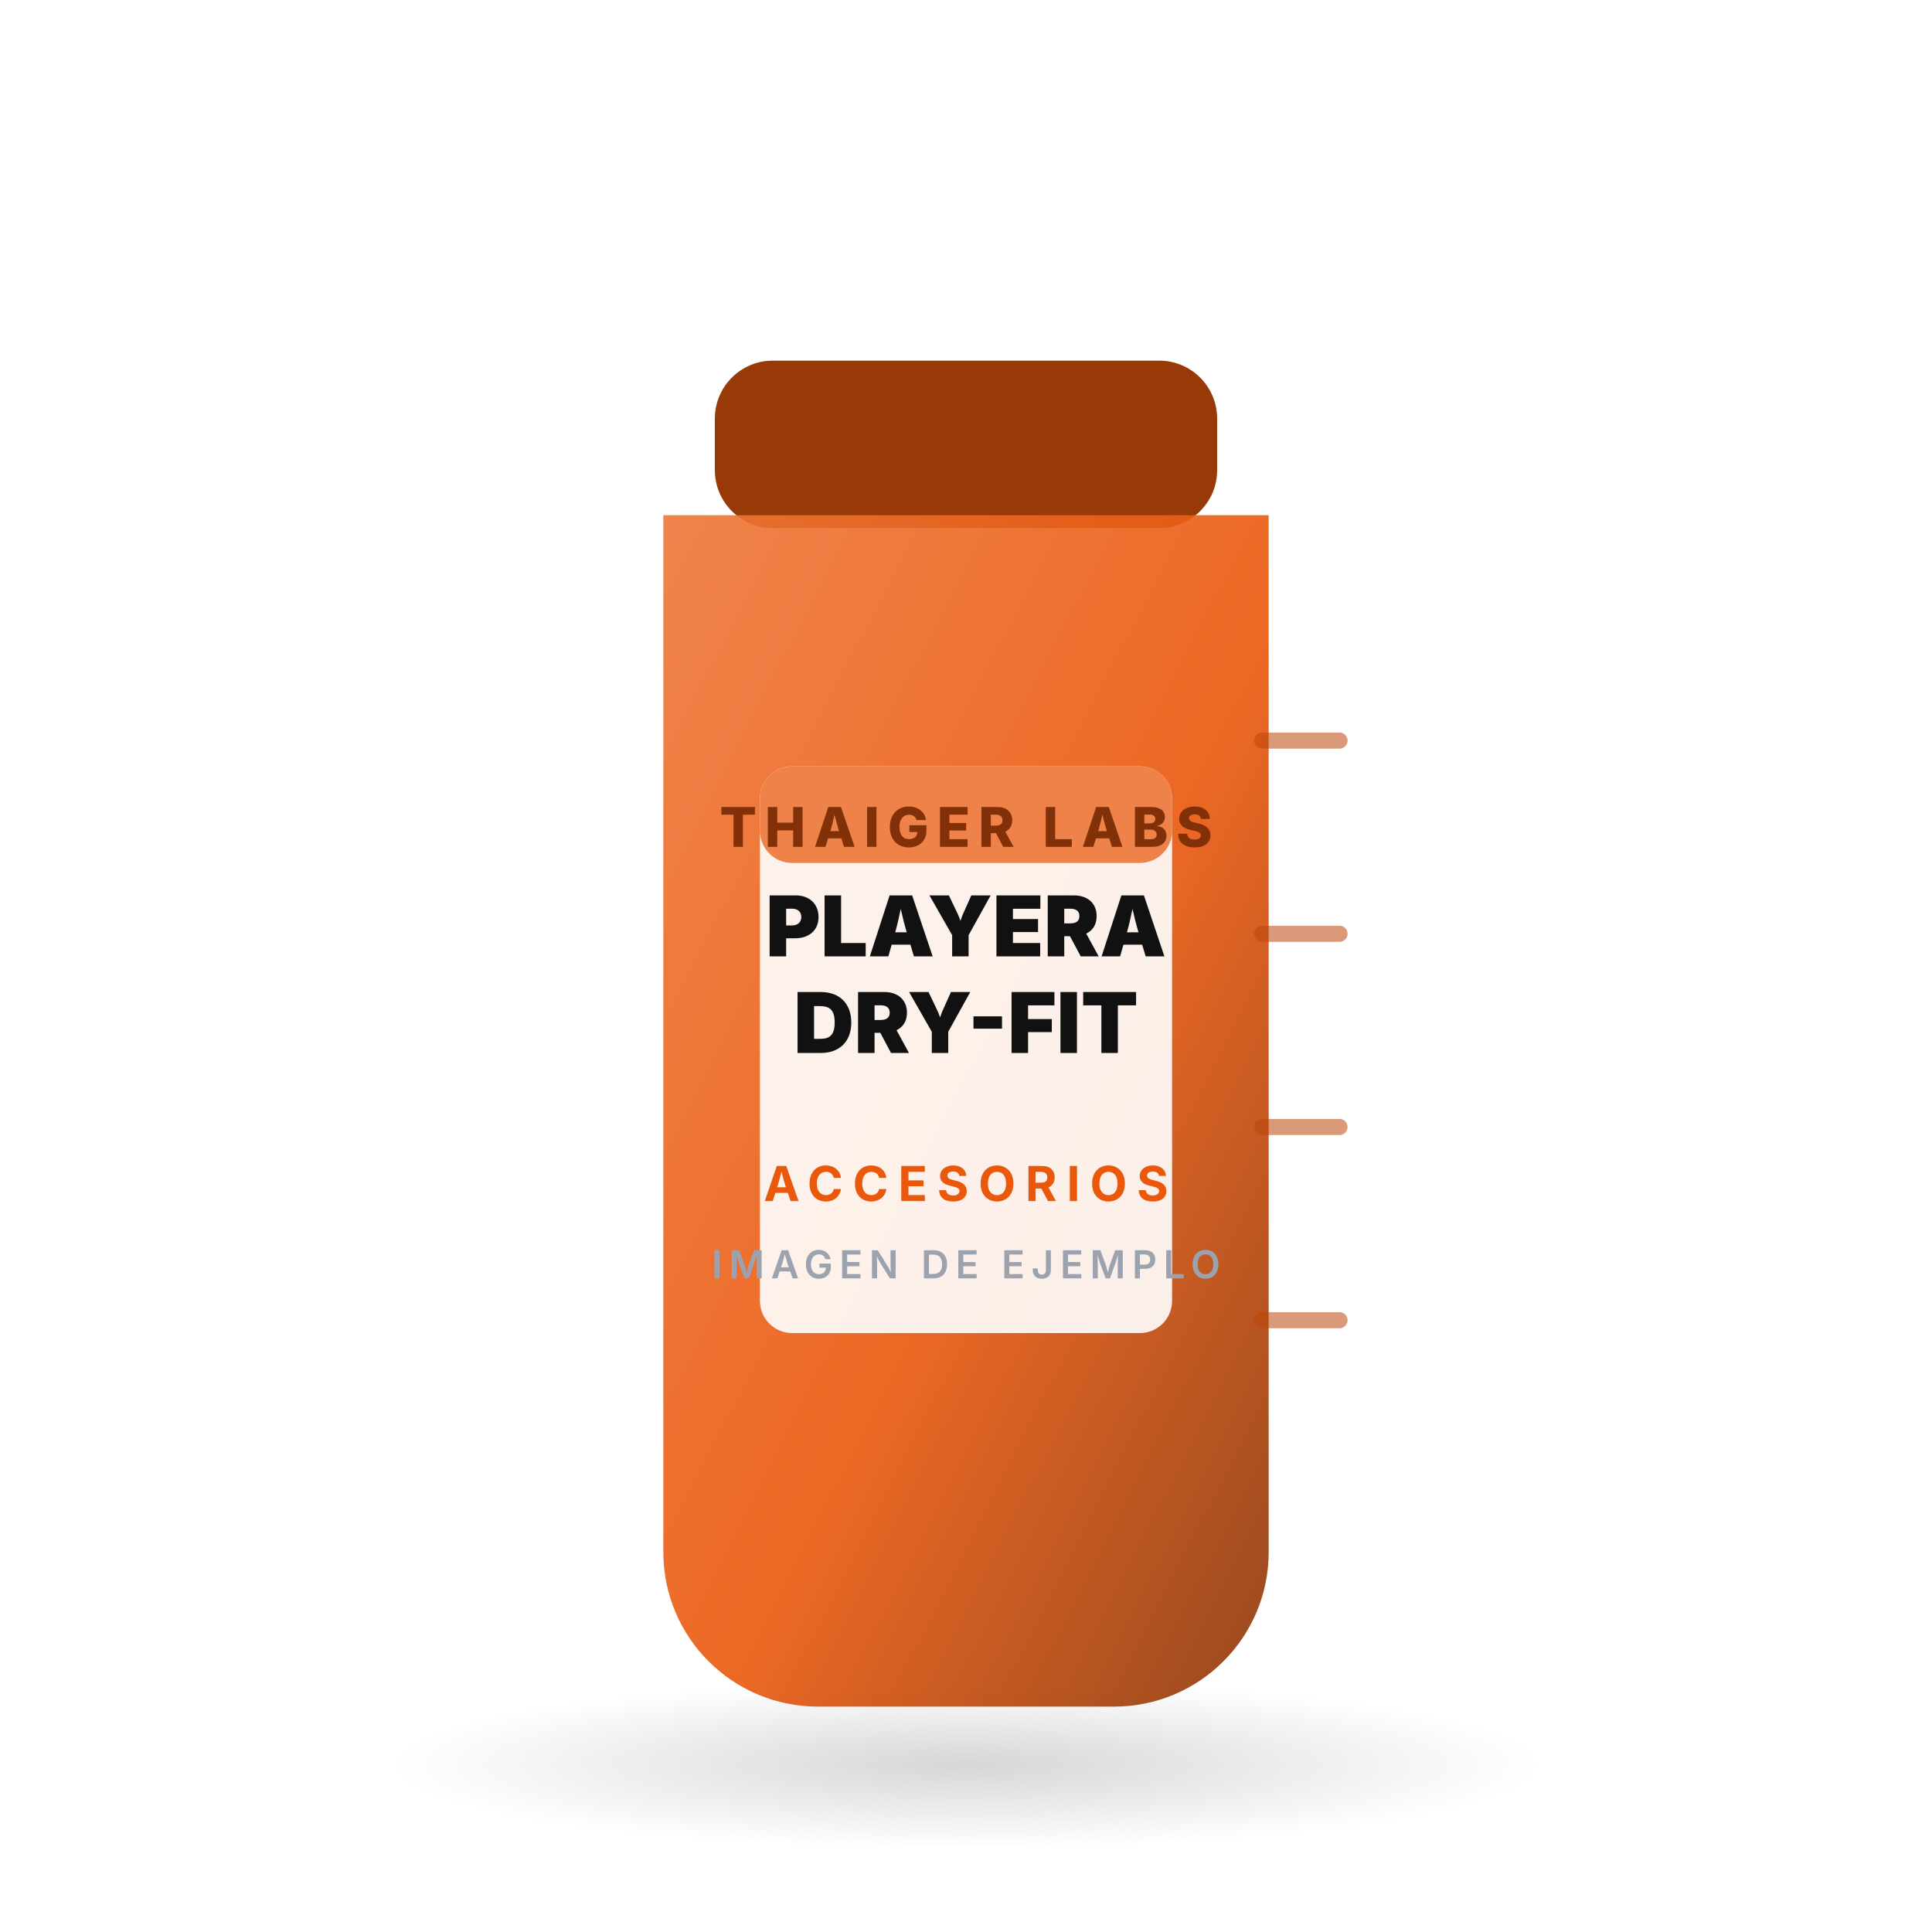
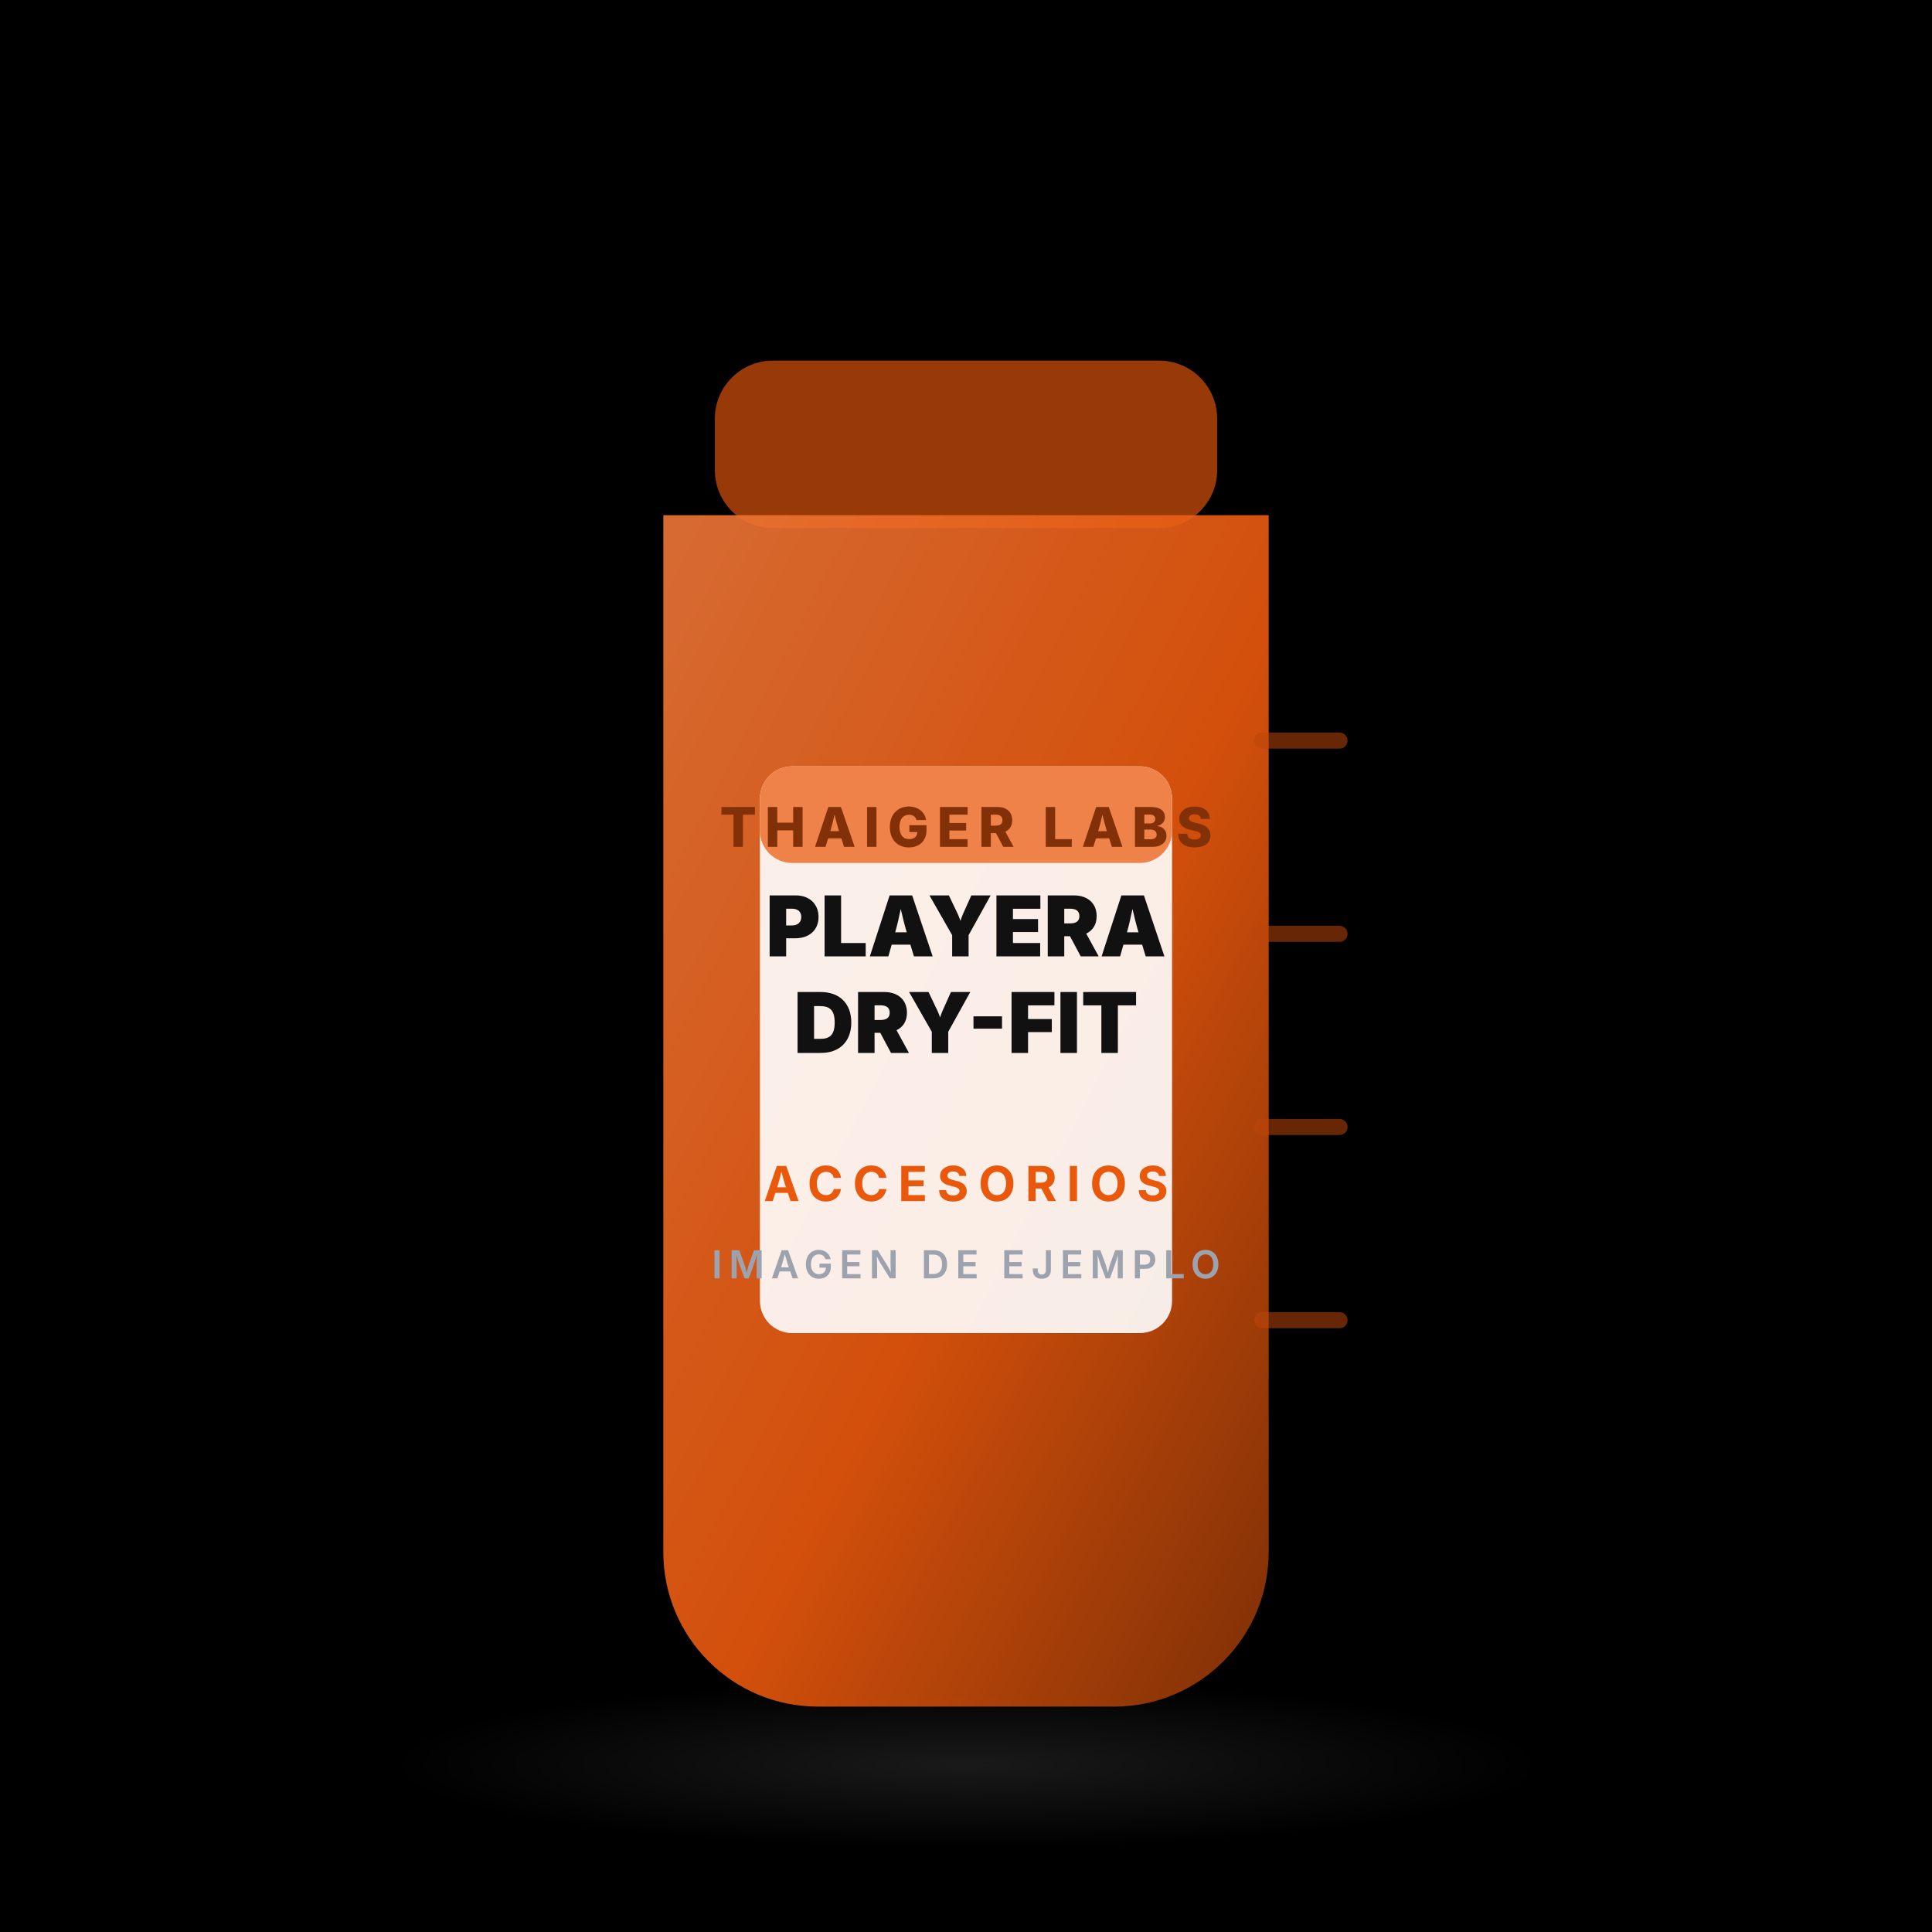
<svg xmlns="http://www.w3.org/2000/svg" viewBox="0 0 600 600" width="600" height="600" role="img" aria-label="Playera Thaiger Dry-Fit">
  <defs>
    <linearGradient id="cuerpo" x1="0" y1="0" x2="1" y2="1">
      <stop offset="0%" stop-color="#ee7638" />
      <stop offset="55%" stop-color="#ea580c" />
      <stop offset="100%" stop-color="#8c3507" />
    </linearGradient>
    <radialGradient id="piso" cx="0.5" cy="0.5" r="0.5">
-       <stop offset="0%" stop-color="#000000" stop-opacity="0.16" />
-       <stop offset="100%" stop-color="#000000" stop-opacity="0" />
+       <stop offset="0%" stop-color="#ffffff" stop-opacity="0.10" />
+       <stop offset="100%" stop-color="#ffffff" stop-opacity="0" />
    </radialGradient>
  </defs>
-   <rect width="600" height="600" fill="#ffffff" />
+   <rect width="600" height="600" fill="#000000" />
  <ellipse cx="300" cy="548" rx="180" ry="26" fill="url(#piso)" />
  <rect x="222" y="112" width="156" height="52" rx="18" fill="#983908" />
  <path d="M206 160 h188 v322 a48 48 0 0 1 -48 48 h-92 a48 48 0 0 1 -48 -48 z" fill="url(#cuerpo)" opacity="0.9" />
  <rect x="236" y="238" width="128" height="176" rx="10" fill="#ffffff" opacity="0.9" />
  <rect x="236" y="238" width="128" height="30" rx="10" fill="#ef8249" />
  <g stroke="#bb460a" stroke-width="5" stroke-linecap="round" opacity="0.55">
    <line x1="392" y1="230" x2="416" y2="230" />
    <line x1="392" y1="290" x2="416" y2="290" />
    <line x1="392" y1="350" x2="416" y2="350" />
    <line x1="392" y1="410" x2="416" y2="410" />
  </g>
  <text x="300" y="263" text-anchor="middle" font-family="Inter, Arial, Helvetica, sans-serif" font-size="17" font-weight="800" letter-spacing="2.5" fill="#813007">THAIGER LABS</text>
  <text x="300" y="297" text-anchor="middle" font-family="Inter, Arial, Helvetica, sans-serif" font-size="26" font-weight="900" fill="#111111">PLAYERA</text>
  <text x="300" y="327" text-anchor="middle" font-family="Inter, Arial, Helvetica, sans-serif" font-size="26" font-weight="900" fill="#111111">DRY-FIT</text>
  <text x="300" y="373" text-anchor="middle" font-family="Inter, Arial, Helvetica, sans-serif" font-size="15" font-weight="700" letter-spacing="3" fill="#ea580c">ACCESORIOS</text>
  <text x="300" y="397" text-anchor="middle" font-family="Inter, Arial, Helvetica, sans-serif" font-size="12" font-weight="600" letter-spacing="2" fill="#9ca3af">IMAGEN DE EJEMPLO</text>
</svg>
